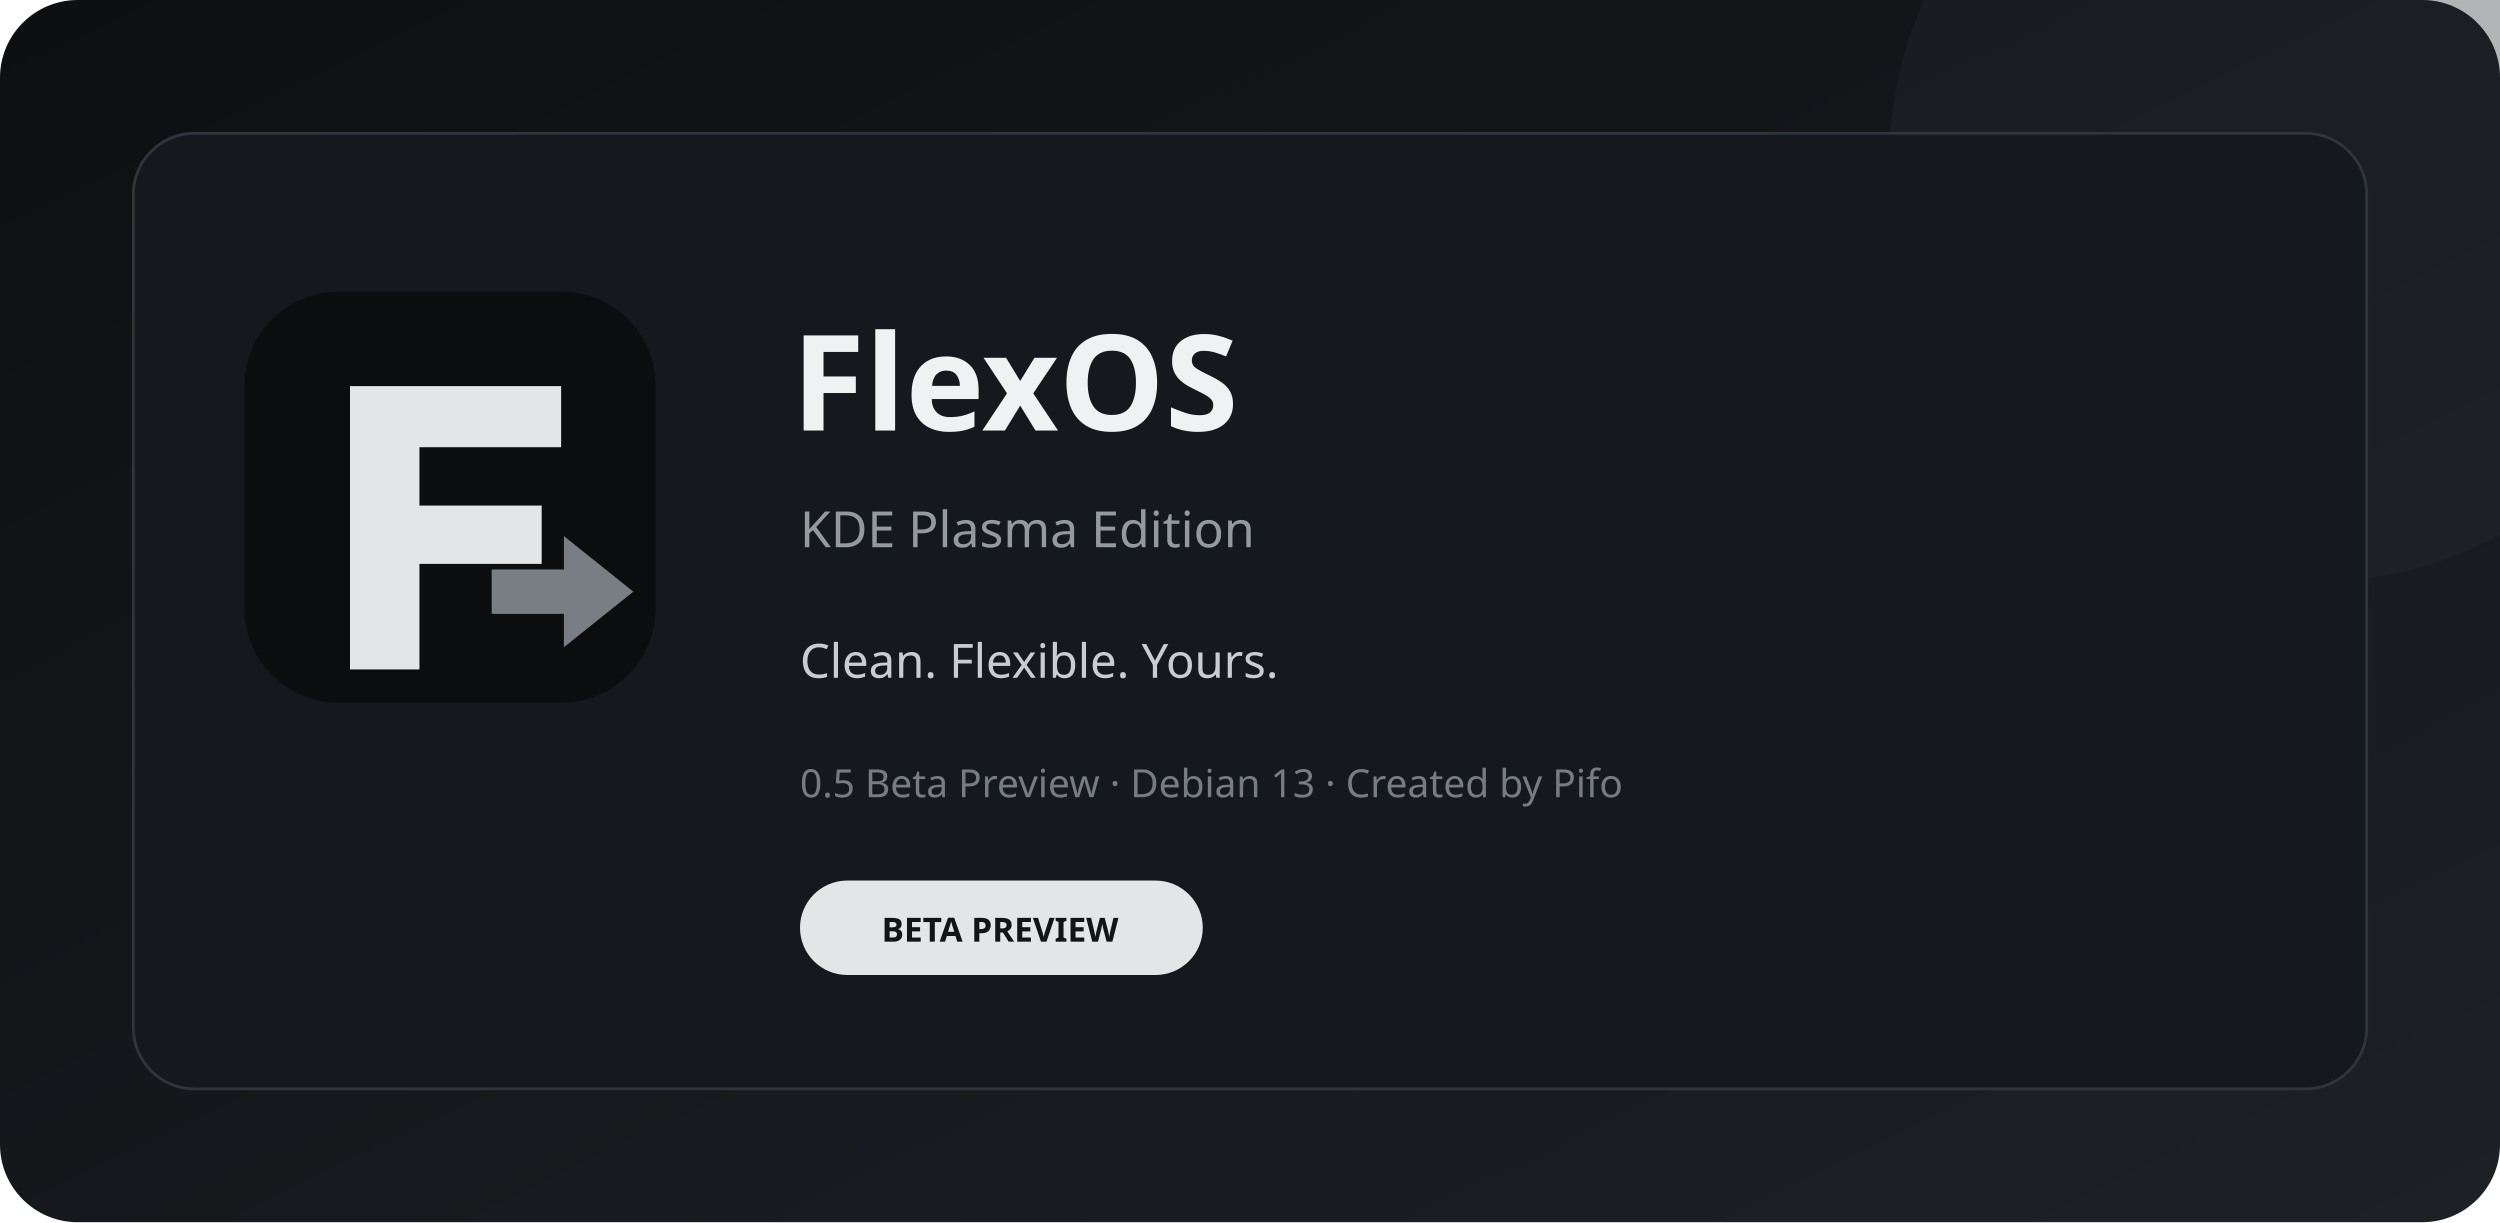
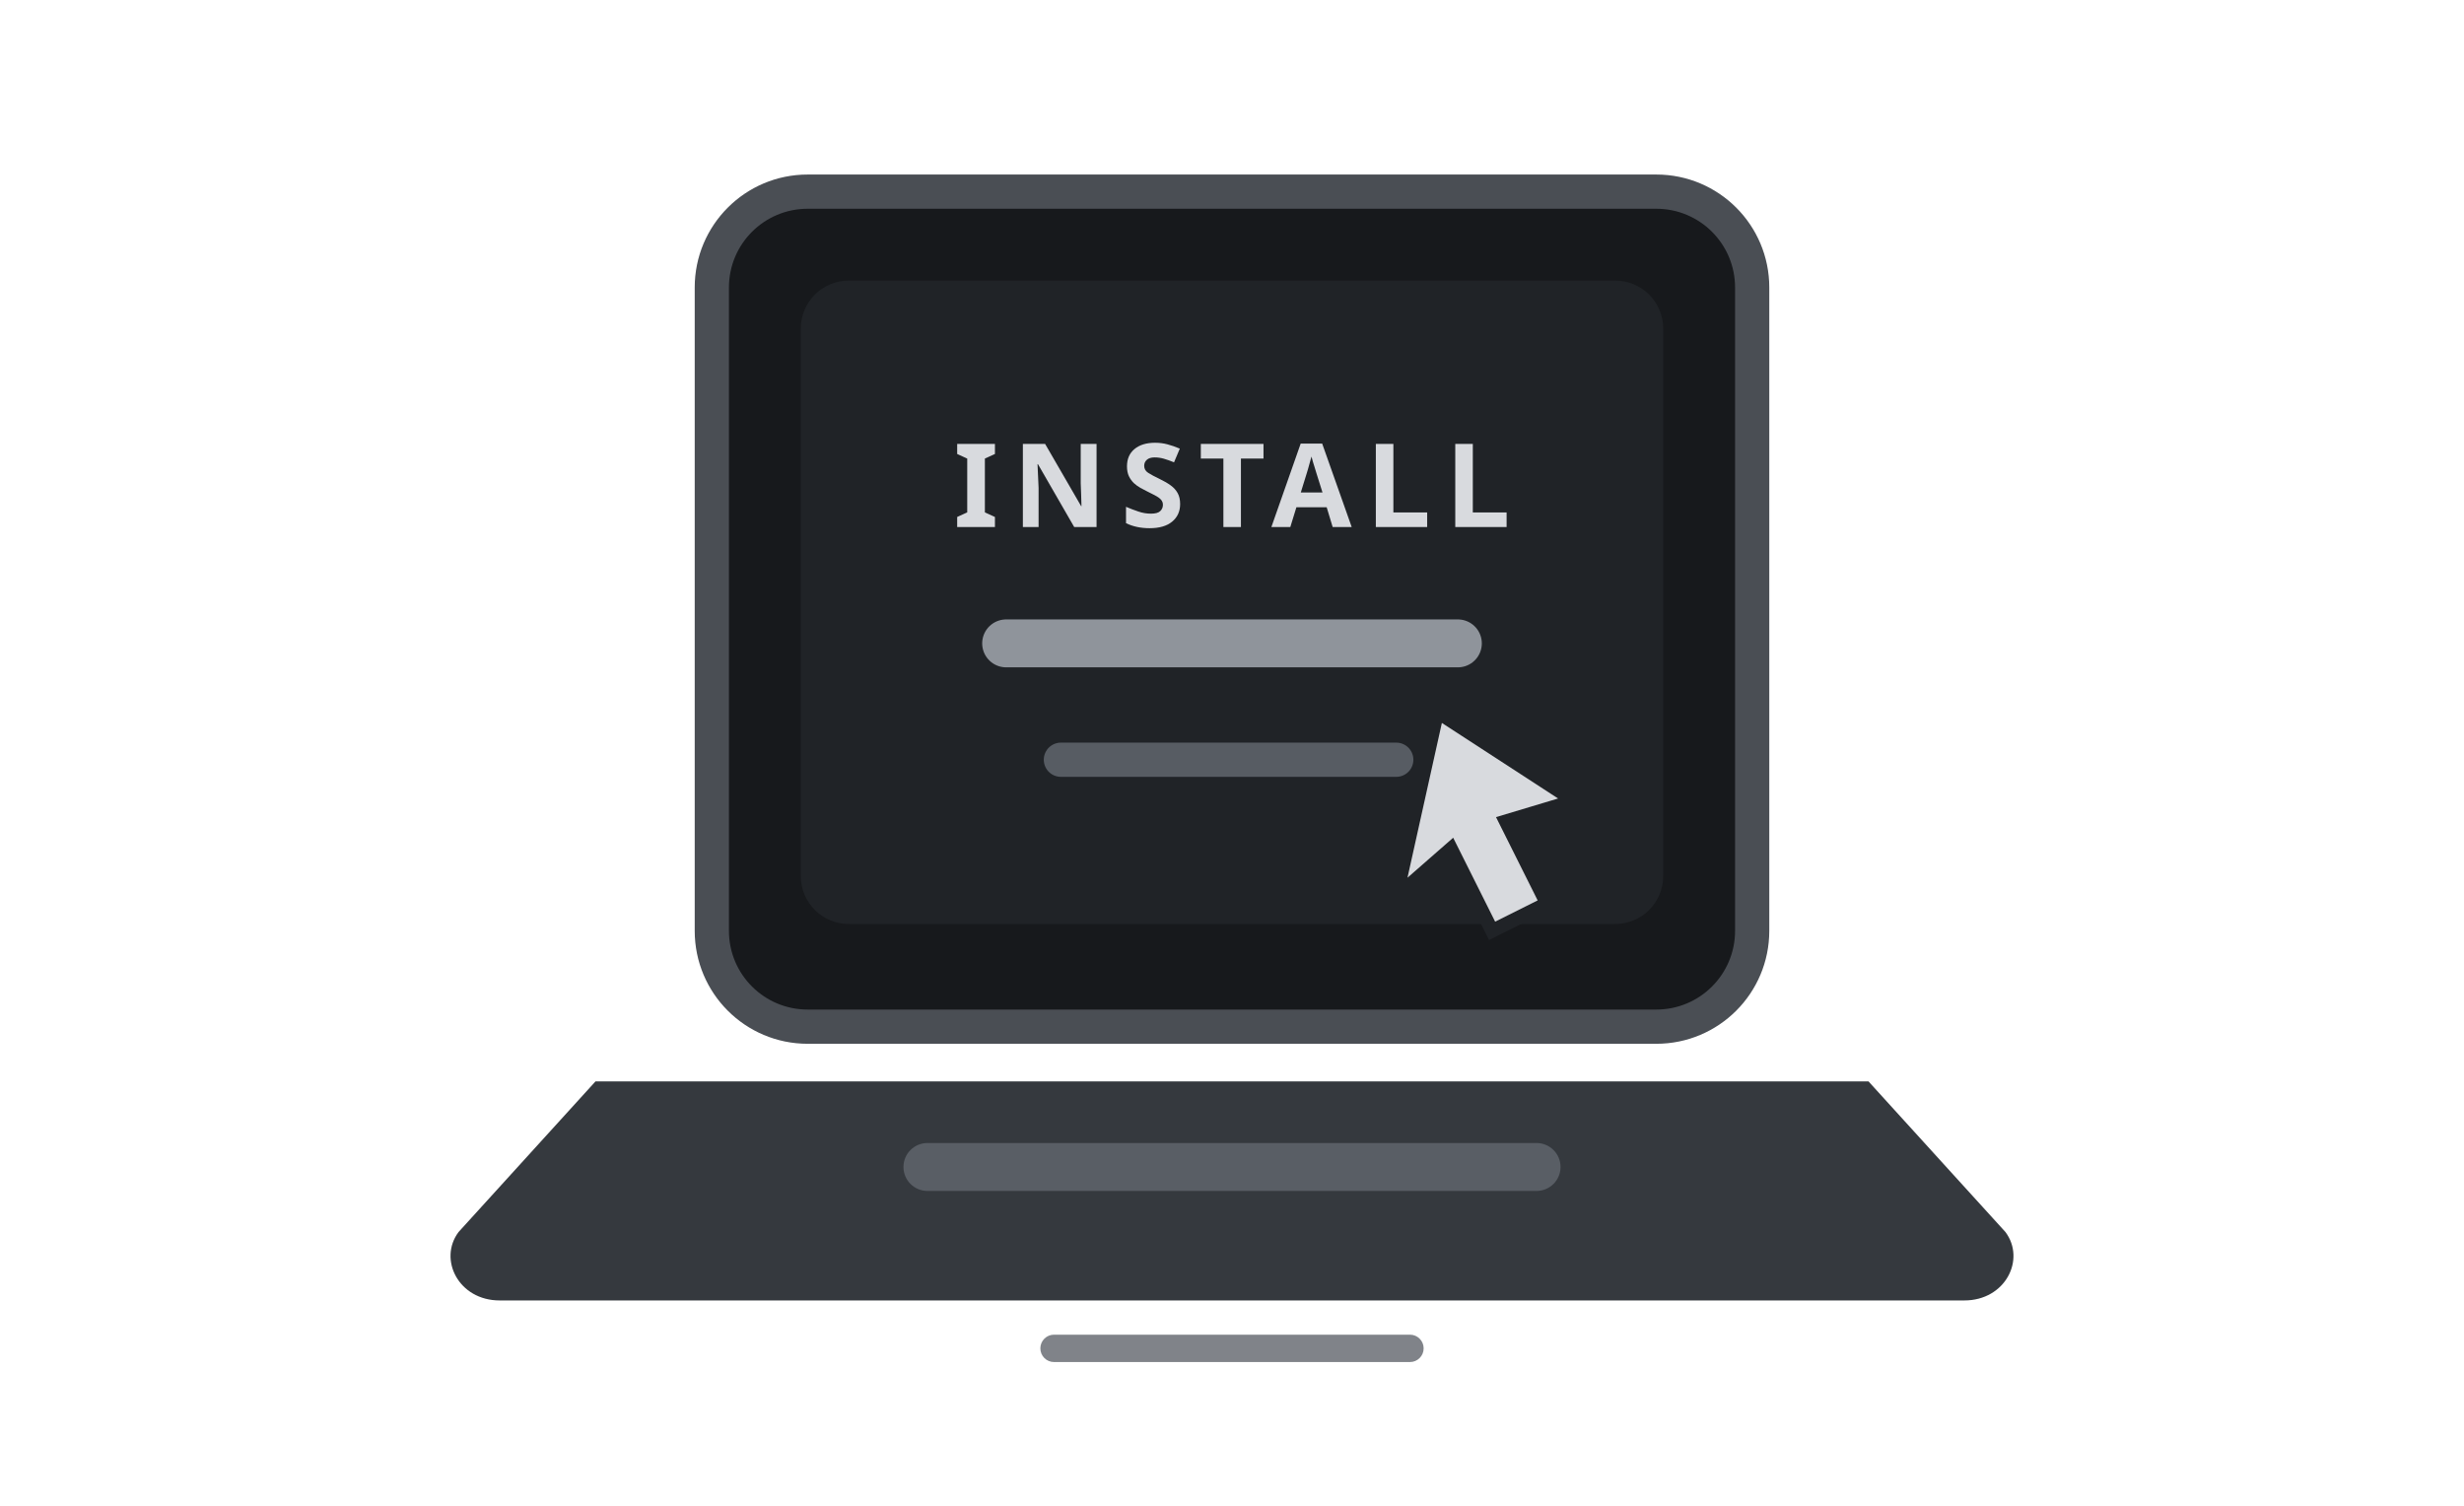
- <svg xmlns="http://www.w3.org/2000/svg" width="900" height="440" viewBox="0 0 900 440">
-   <defs>
-     <linearGradient id="bg" x1="0" y1="0" x2="1" y2="1">
-       <stop stop-color="#0d0f11" />
-       <stop offset="1" stop-color="#1d2126" />
-     </linearGradient>
-   </defs>
-   <rect width="900" height="440" rx="28" fill="url(#bg)" />
-   <circle cx="830" cy="60" r="150" fill="#24282e" opacity=".35" />
-   <rect x="48" y="48" width="804" height="344" rx="22" fill="#15181c" stroke="#30353c" />
-   <rect x="88" y="105" width="148" height="148" rx="34" fill="#0b0d0f" />
-   <path d="M126 139h76v22h-51v21h44v21h-44v38h-25z" fill="#e3e5e7" />
-   <path d="M181 205h22v-12l25 20-25 20v-12h-26v-16z" fill="#797e85" />
-   <text x="285" y="155" font-family="sans-serif" font-size="48" font-weight="700" fill="#f0f1f2">FlexOS</text>
-   <text x="288" y="197" font-family="sans-serif" font-size="18" fill="#9499a0">KDE Plasma Edition</text>
-   <text x="288" y="244" font-family="sans-serif" font-size="17" fill="#c9ccd0">Clean. Flexible. Yours.</text>
-   <text x="288" y="287" font-family="sans-serif" font-size="14" fill="#777c83">0.5 Beta Preview · Debian 13 · Created by Pifo</text>
-   <rect x="288" y="317" width="145" height="34" rx="17" fill="#e3e5e7" />
-   <text x="360" y="339" text-anchor="middle" font-family="sans-serif" font-size="12" font-weight="700" fill="#121416">BETA PREVIEW</text>
+ <svg xmlns="http://www.w3.org/2000/svg" width="360" height="220" viewBox="0 0 360 220">
+   <rect width="360" height="220" fill="none" />
+   <rect x="104" y="28" width="152" height="122" rx="14" fill="#17191c" stroke="#4a4e54" stroke-width="5" />
+   <rect x="117" y="41" width="126" height="94" rx="7" fill="#202327" />
+   <text x="180" y="77" text-anchor="middle" font-family="sans-serif" font-size="17" font-weight="700" letter-spacing="2" fill="#d8dade">INSTALL</text>
+   <path d="M147 94h66" stroke="#8f949b" stroke-width="7" stroke-linecap="round" />
+   <path d="M155 111h49" stroke="#575c63" stroke-width="5" stroke-linecap="round" />
+   <path d="M210 104l20 13-10 3 6 12-8 4-6-12-8 7z" fill="#d8dade" stroke="#202327" stroke-width="2" />
+   <path d="M87 158h186l20 22c3 4 0 10-6 10H73c-6 0-9-6-6-10z" fill="#35393e" />
+   <rect x="132" y="167" width="96" height="7" rx="3.5" fill="#595e65" />
+   <rect x="152" y="195" width="56" height="4" rx="2" fill="#555a61" opacity=".75" />
</svg>
